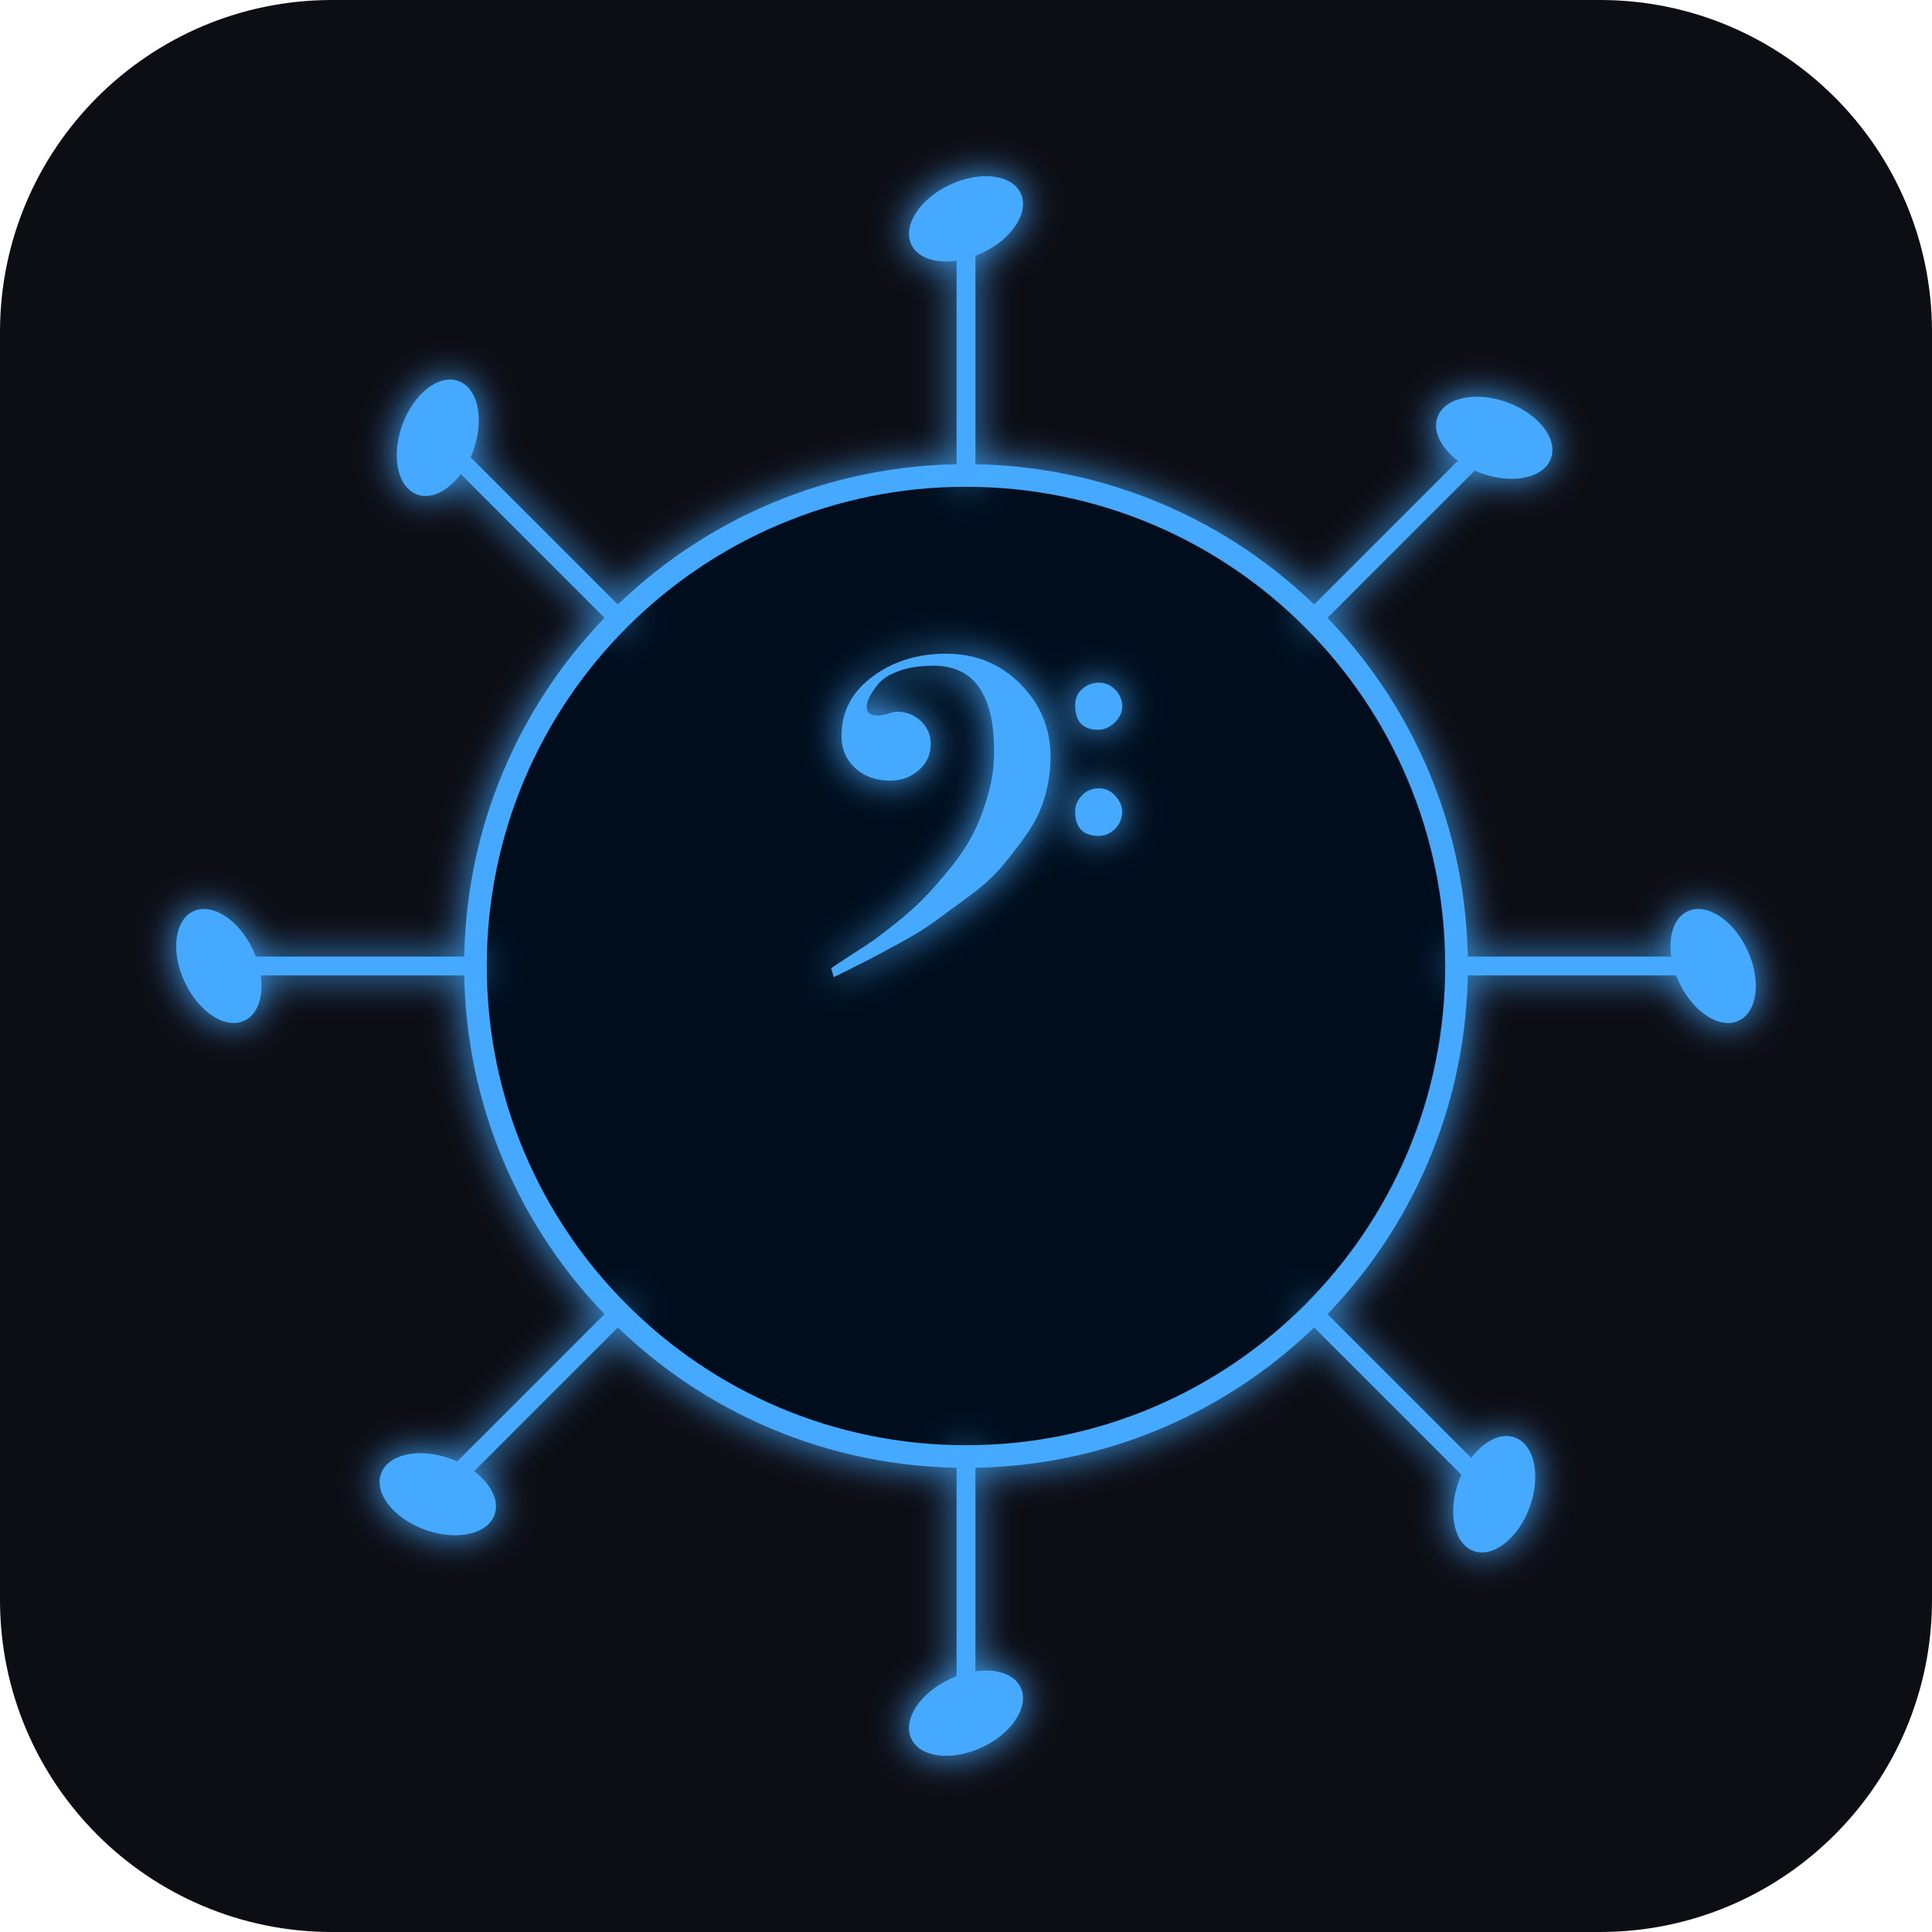
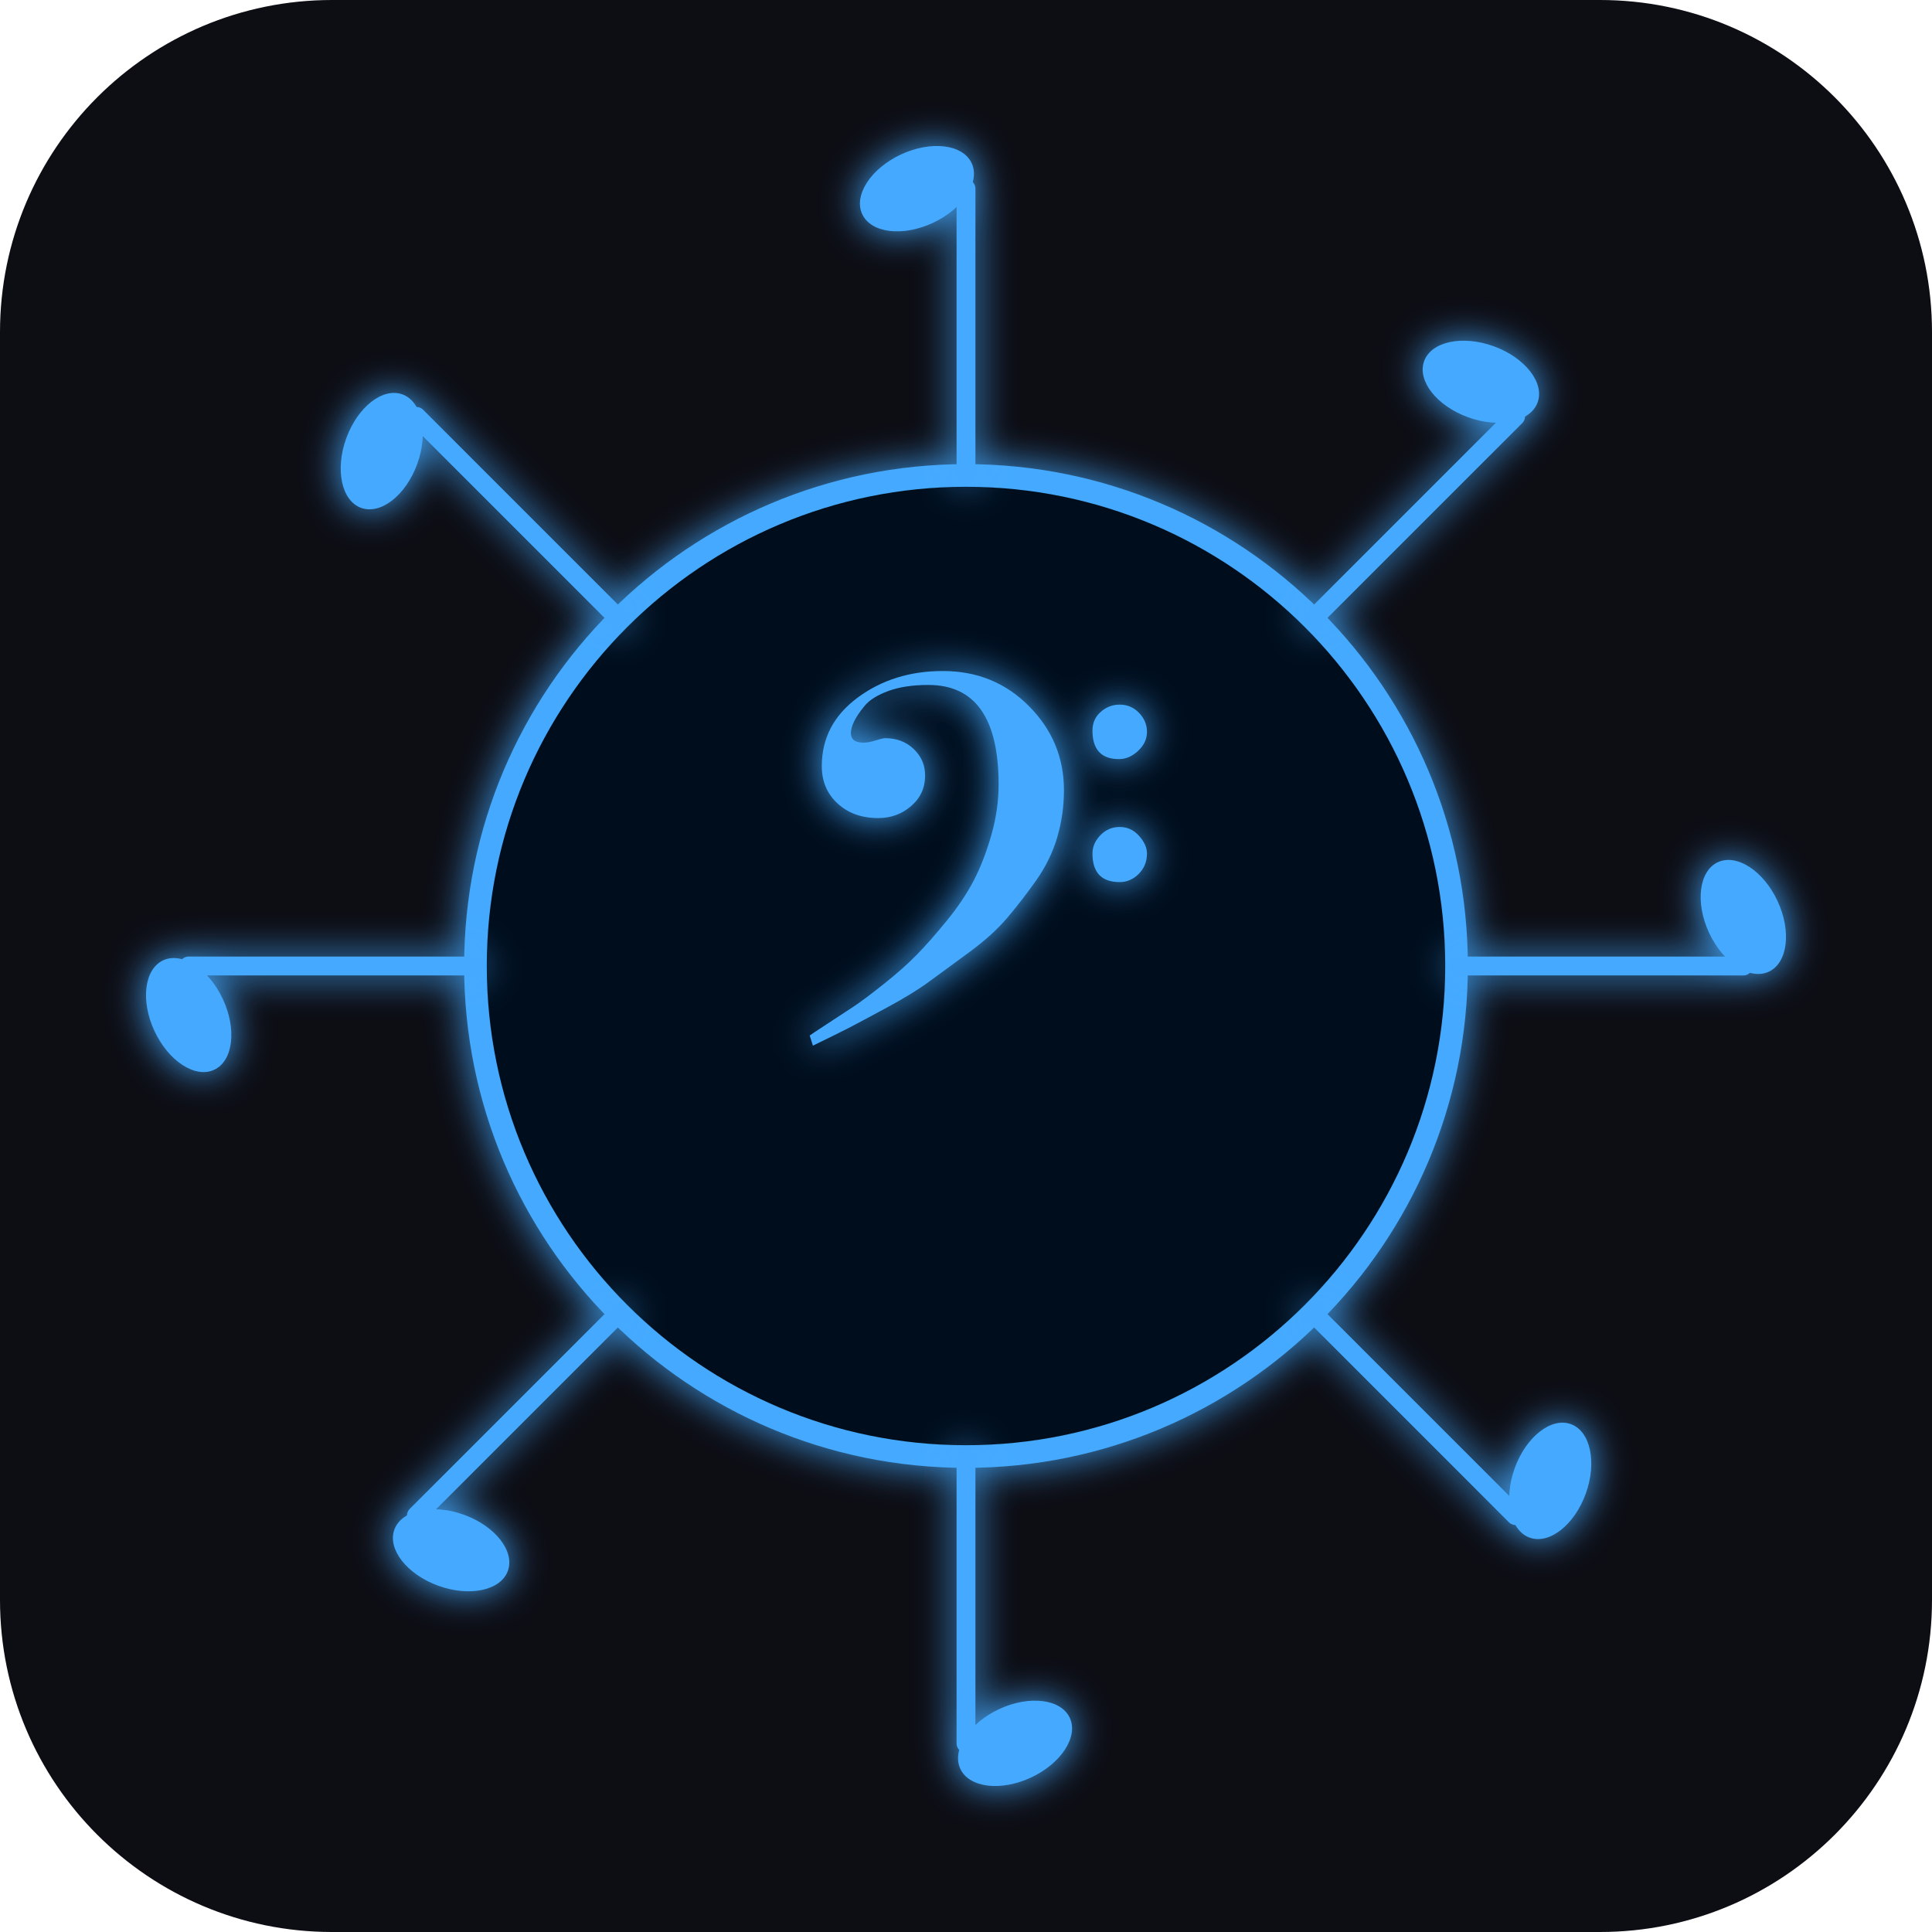
<svg xmlns="http://www.w3.org/2000/svg" xmlns:xlink="http://www.w3.org/1999/xlink" viewBox="0 0 512 512">
  <defs>
    <filter id="glow" x="-40%" y="-40%" width="180%" height="180%">
      <feGaussianBlur stdDeviation="5" result="blur" />
      <feMerge>
        <feMergeNode in="blur" />
        <feMergeNode in="SourceGraphic" />
      </feMerge>
    </filter>
    <g id="spike">
-       <line x1="0" y1="0" x2="0" y2="-68" stroke="#44aaff" stroke-width="5" stroke-linecap="round" />
-       <ellipse cx="0" cy="-68" rx="16" ry="10" transform="rotate(-25, 0, -68)" fill="#44aaff" />
+       <line x1="0" y1="0" x2="0" y2="-76" stroke="#44aaff" stroke-width="5" stroke-linecap="round" />
+       <ellipse cx="-13" cy="-76" rx="16" ry="10" transform="rotate(-25, -13, -76)" fill="#44aaff" />
    </g>
  </defs>
  <rect width="512" height="512" rx="88" fill="#0d0d14" />
  <circle cx="256" cy="256" r="130" fill="#04111c" stroke="#44aaff" stroke-width="6" filter="url(#glow)" />
  <g filter="url(#glow)">
    <use xlink:href="#spike" href="#spike" transform="translate(256,126)   rotate(0)" />
    <use xlink:href="#spike" href="#spike" transform="translate(347.9,164.1) rotate(45)" />
    <use xlink:href="#spike" href="#spike" transform="translate(386,256)   rotate(90)" />
    <use xlink:href="#spike" href="#spike" transform="translate(347.9,347.9) rotate(135)" />
    <use xlink:href="#spike" href="#spike" transform="translate(256,386)   rotate(180)" />
    <use xlink:href="#spike" href="#spike" transform="translate(164.1,347.9) rotate(225)" />
    <use xlink:href="#spike" href="#spike" transform="translate(126,256)   rotate(270)" />
    <use xlink:href="#spike" href="#spike" transform="translate(164.1,164.1) rotate(315)" />
  </g>
-   <text x="256" y="283" text-anchor="middle" font-size="145" fill="#44aaff" font-family="FreeSerif, serif" filter="url(#glow)">𝄢</text>
+   <text x="256" y="305" text-anchor="middle" font-size="168" fill="#44aaff" font-family="FreeSerif, serif" filter="url(#glow)">𝄢</text>
</svg>
